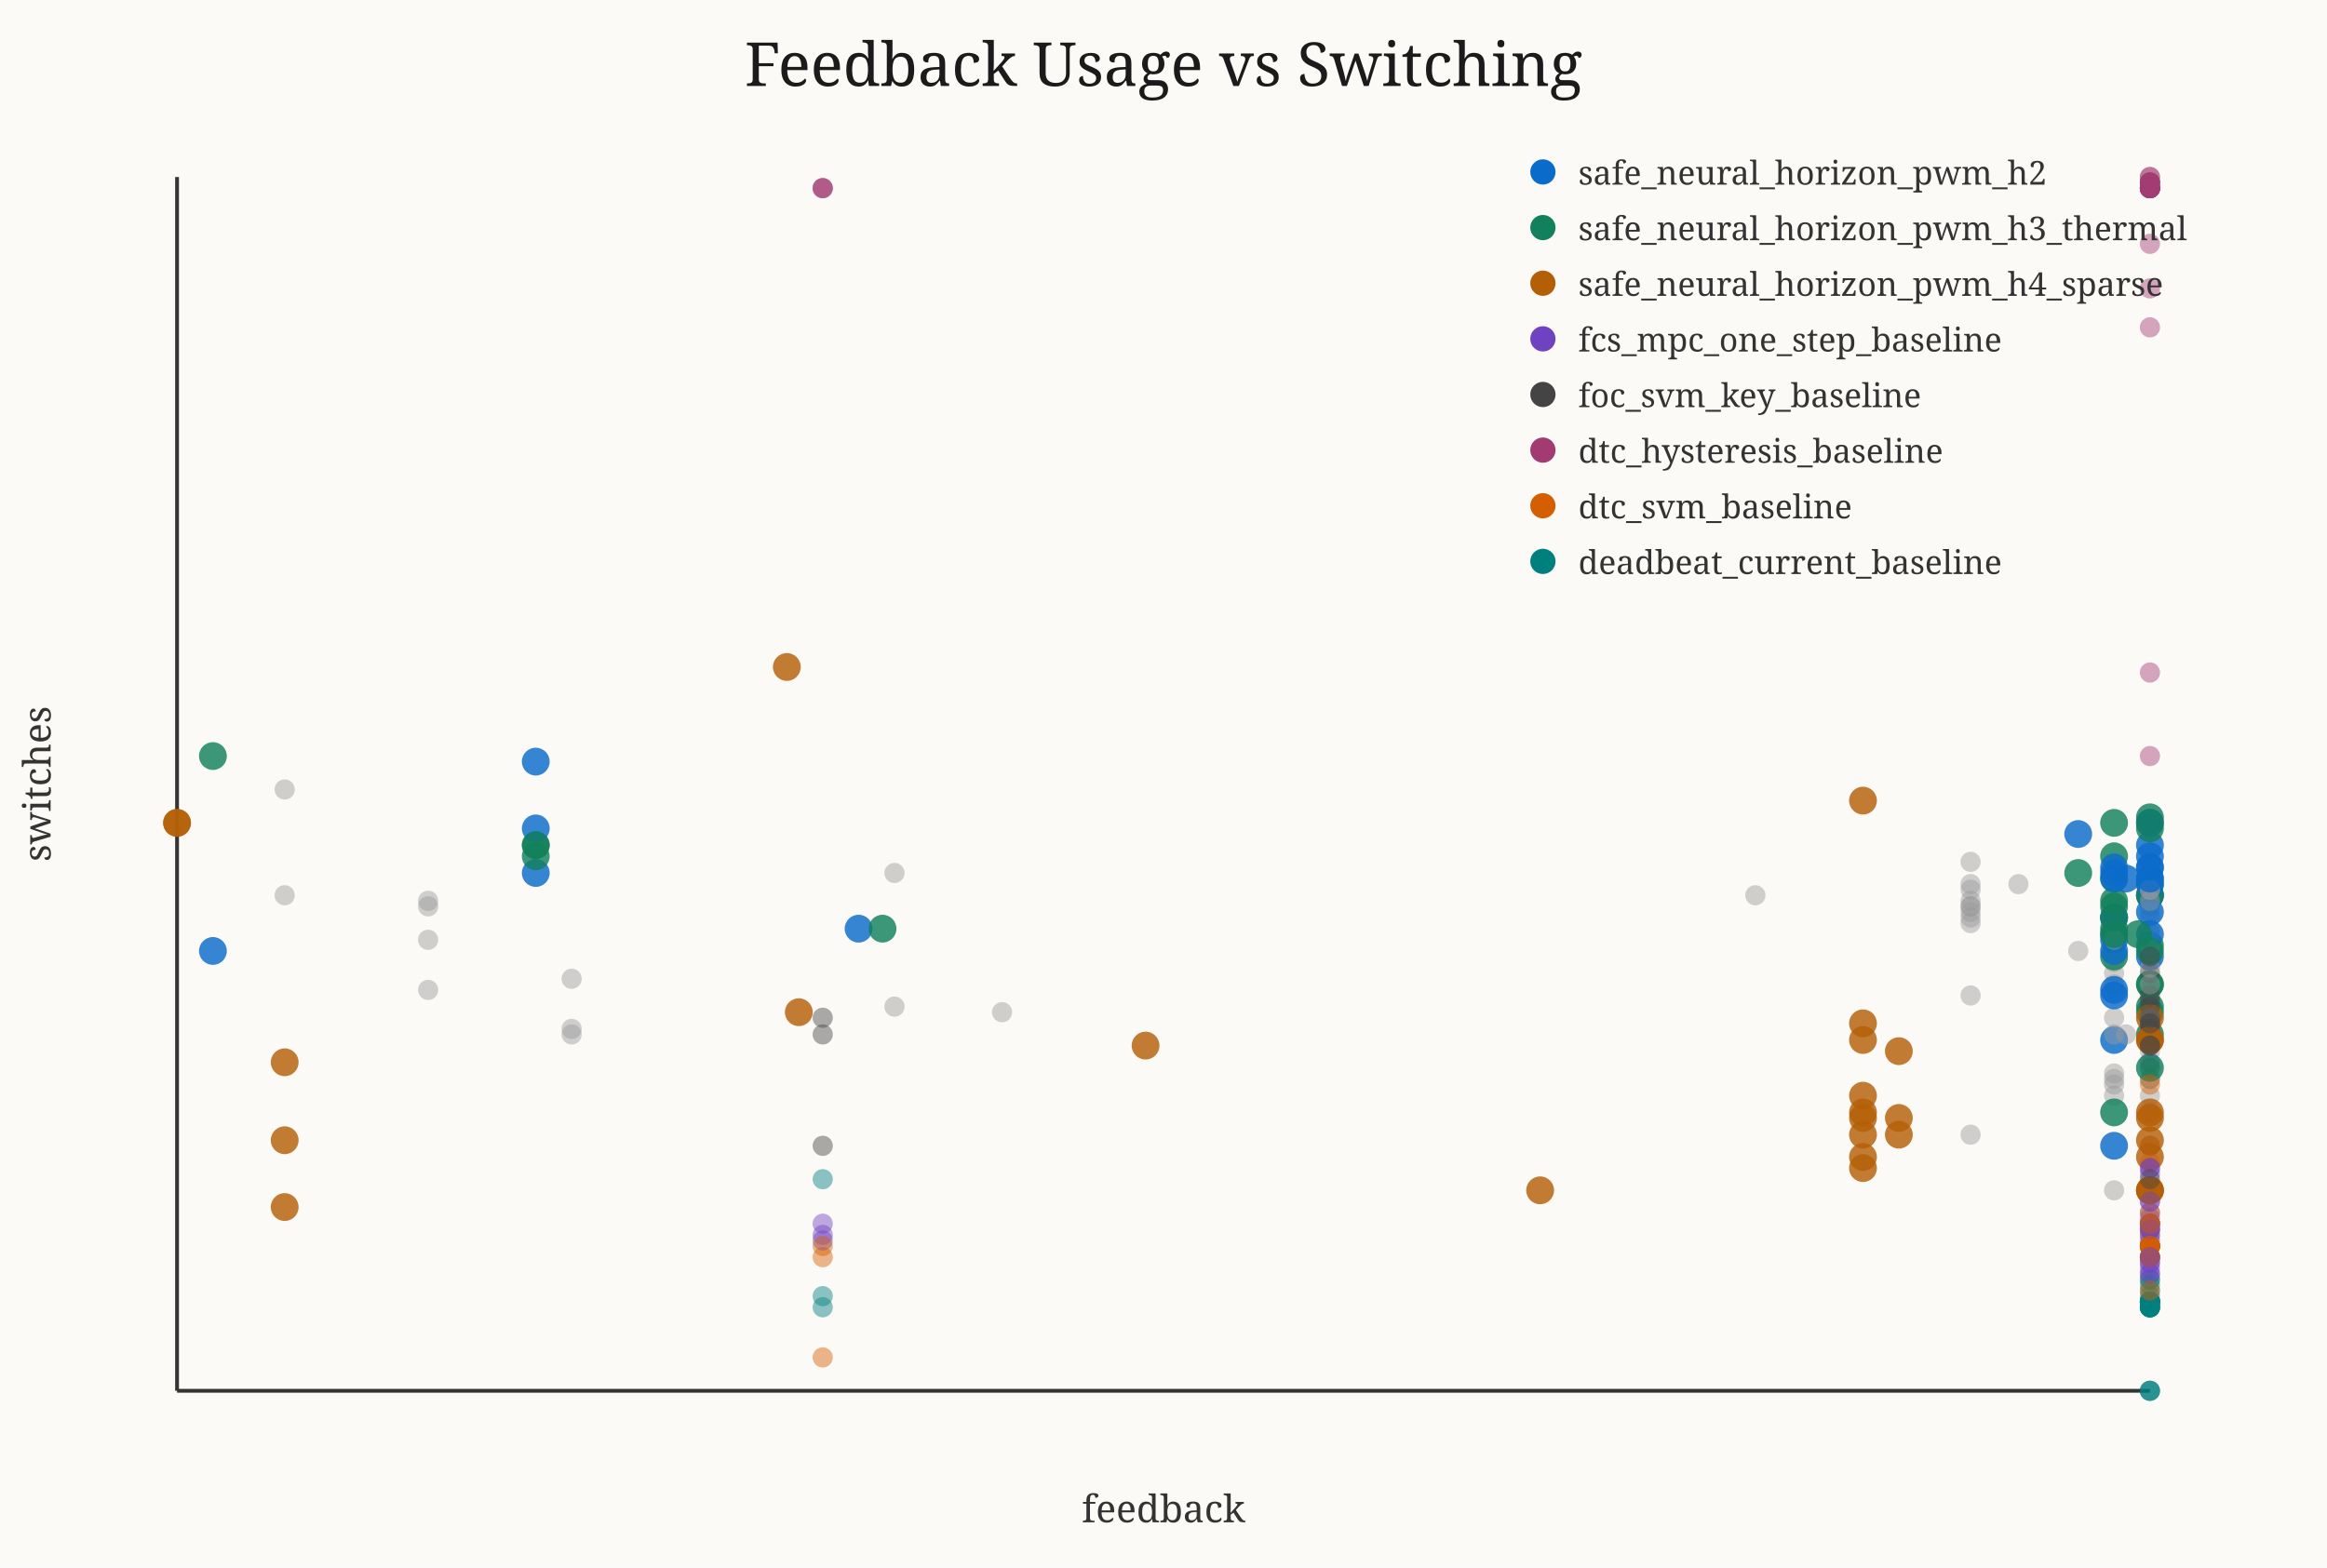
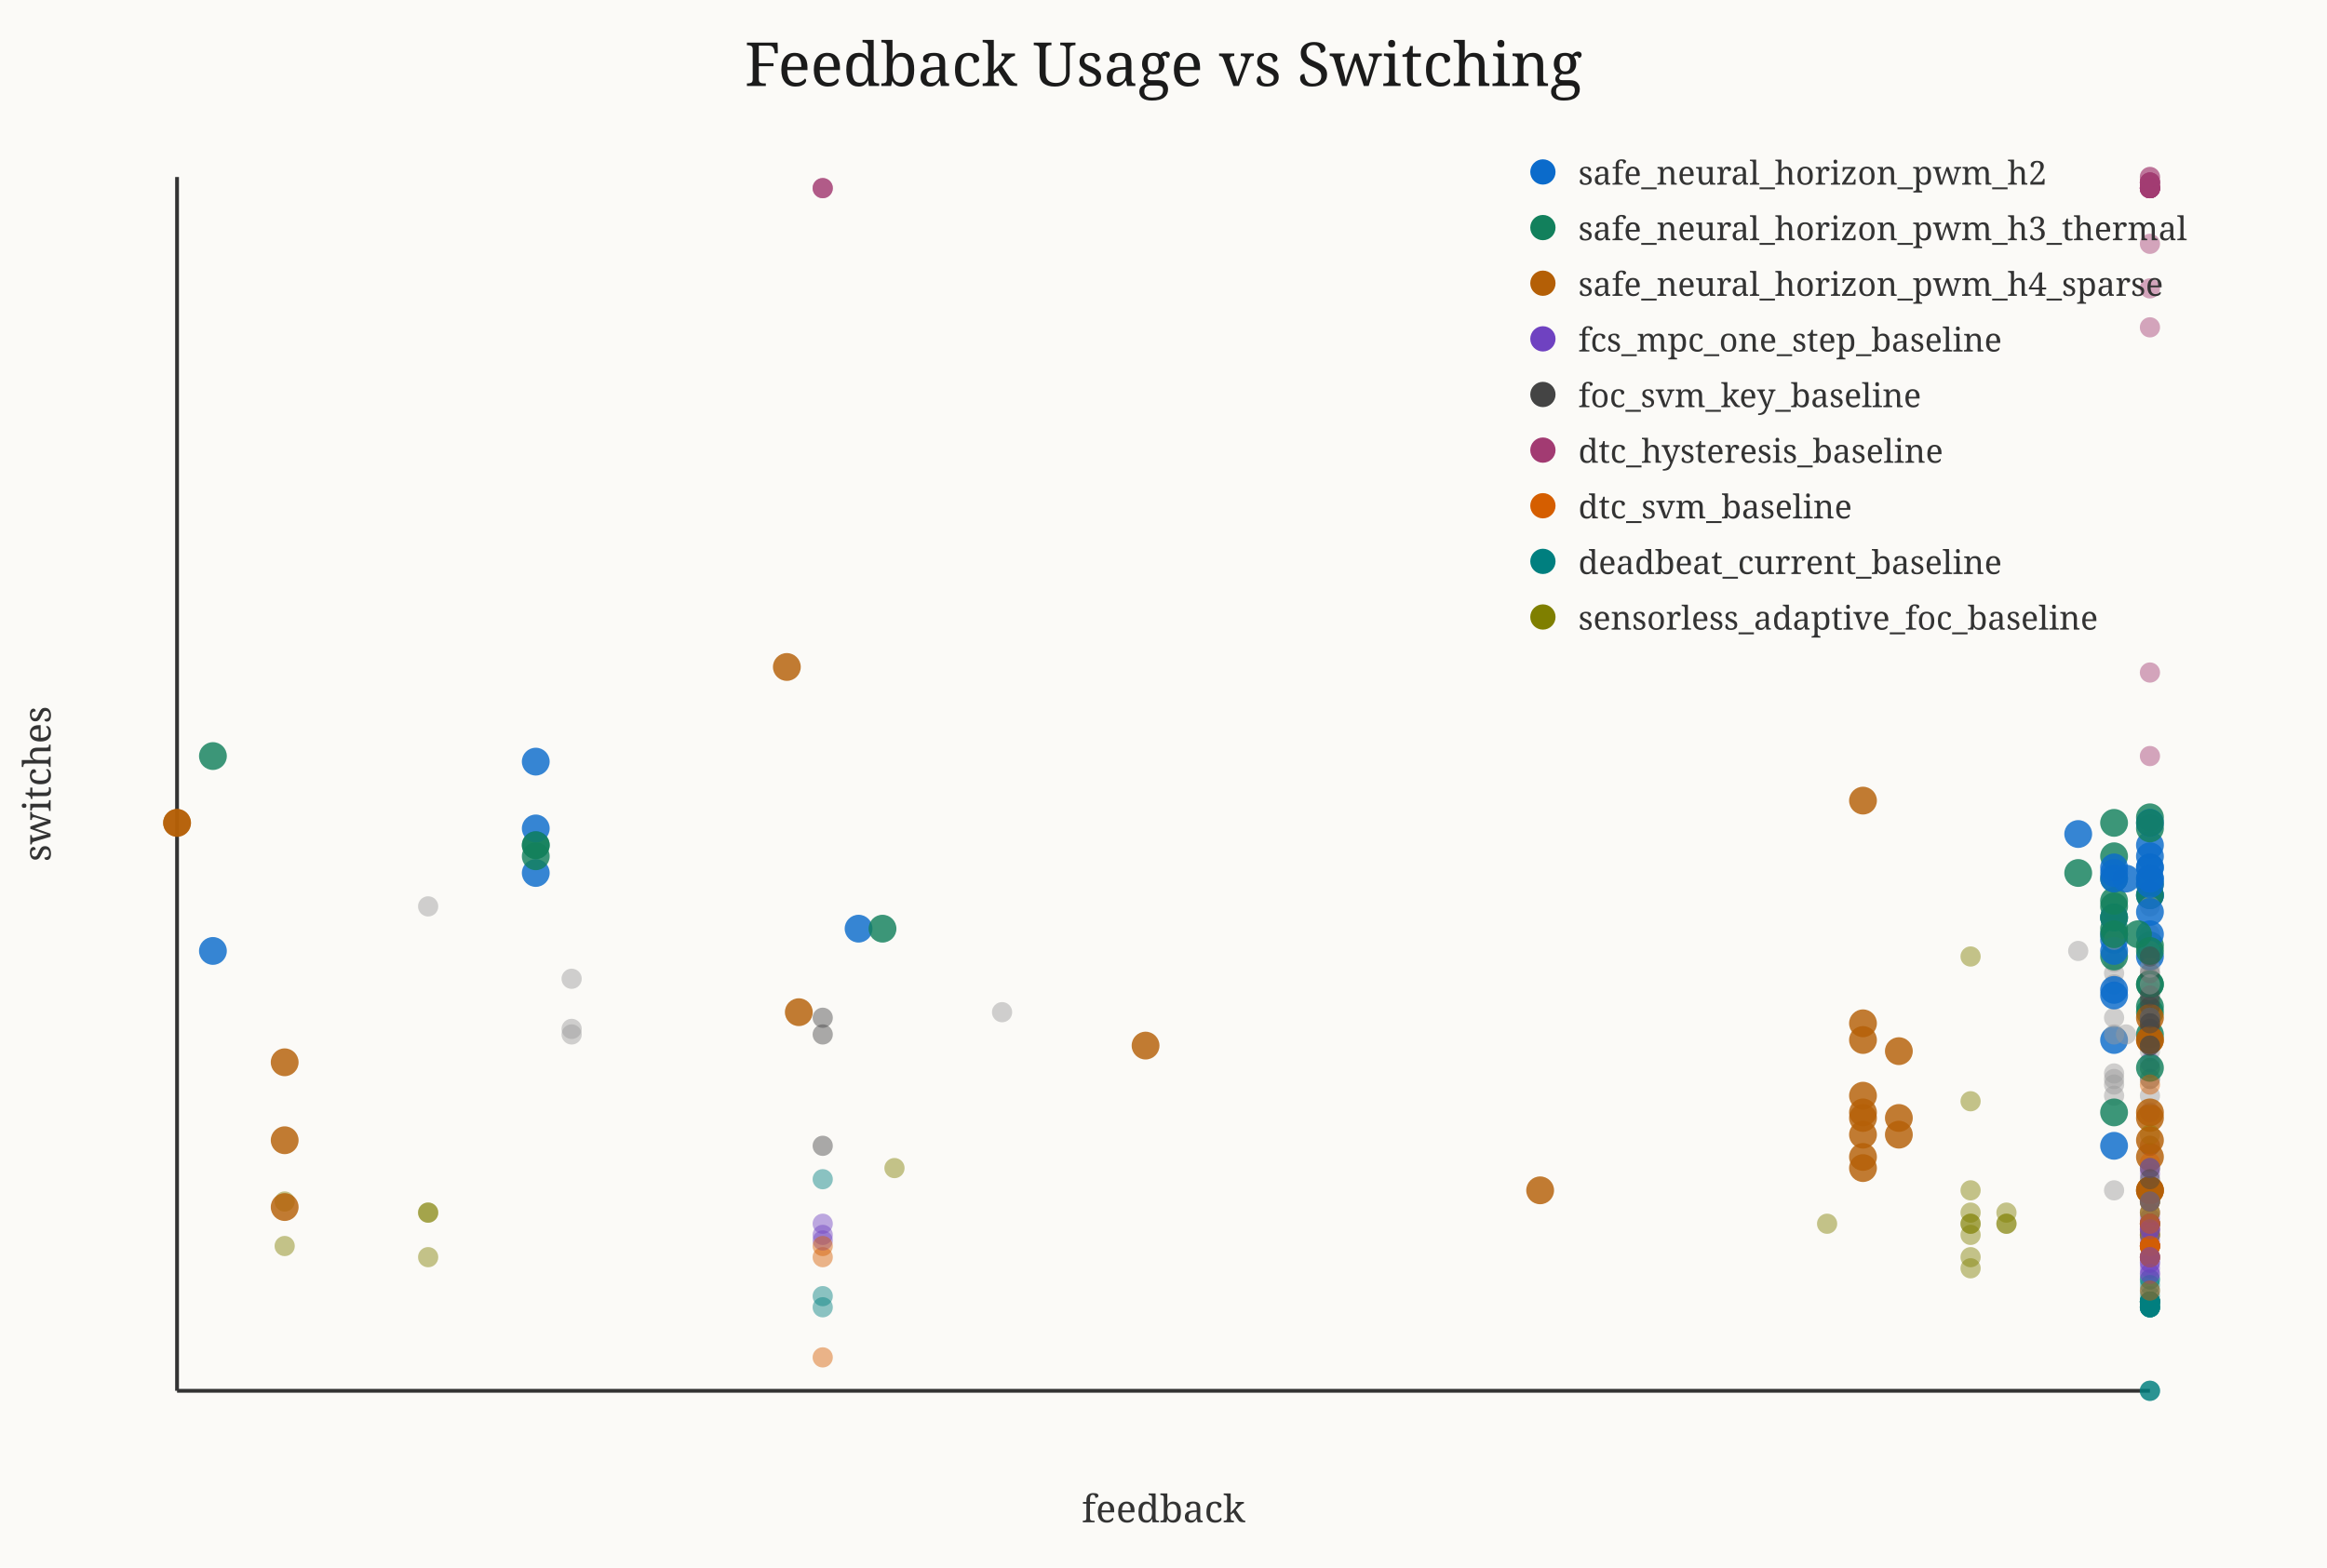
<svg xmlns="http://www.w3.org/2000/svg" width="920" height="620" viewBox="0 0 920 620">
  <rect width="100%" height="100%" fill="#fbfaf7" />
  <text x="460.0" y="34" text-anchor="middle" font-family="Georgia,serif" font-size="24" fill="#1b1b1b">Feedback Usage vs Switching</text>
  <line x1="70" y1="550" x2="850" y2="550" stroke="#333" stroke-width="1.5" />
  <line x1="70" y1="550" x2="70" y2="70" stroke="#333" stroke-width="1.5" />
  <text x="460.0" y="602" text-anchor="middle" font-family="Georgia,serif" font-size="15" fill="#333">feedback</text>
  <text x="20" y="310.0" transform="rotate(-90 20 310.0)" text-anchor="middle" font-family="Georgia,serif" font-size="15" fill="#333">switches</text>
  <circle cx="835.82" cy="424.50" r="4.0" fill="#999999" opacity="0.45" />
  <circle cx="850.00" cy="475.14" r="4.0" fill="#6f42c1" opacity="0.45" />
  <circle cx="850.00" cy="404.68" r="4.0" fill="#444444" opacity="0.45" />
  <circle cx="850.00" cy="72.20" r="4.0" fill="#a23b72" opacity="0.45" />
  <circle cx="850.00" cy="492.75" r="4.0" fill="#d55e00" opacity="0.45" />
  <circle cx="850.00" cy="516.97" r="4.0" fill="#007f7f" opacity="0.45" />
-   <circle cx="779.09" cy="351.83" r="4.0" fill="#999999" opacity="0.45" />
+   <circle cx="793.27" cy="483.94" r="4.0" fill="#7f7f00" opacity="0.45" />
  <circle cx="835.82" cy="369.45" r="5.5" fill="#0b6bcb" opacity="0.82" />
  <circle cx="835.82" cy="338.62" r="5.5" fill="#12805c" opacity="0.82" />
  <circle cx="750.73" cy="415.69" r="5.5" fill="#b45f06" opacity="0.82" />
  <circle cx="835.82" cy="384.86" r="4.0" fill="#999999" opacity="0.45" />
  <circle cx="850.00" cy="486.15" r="4.0" fill="#6f42c1" opacity="0.45" />
  <circle cx="850.00" cy="409.08" r="4.0" fill="#444444" opacity="0.45" />
  <circle cx="850.00" cy="72.20" r="4.0" fill="#a23b72" opacity="0.45" />
  <circle cx="850.00" cy="488.35" r="4.0" fill="#d55e00" opacity="0.45" />
  <circle cx="850.00" cy="514.77" r="4.0" fill="#007f7f" opacity="0.45" />
-   <circle cx="779.09" cy="349.63" r="4.0" fill="#999999" opacity="0.45" />
+   <circle cx="793.27" cy="483.94" r="4.0" fill="#7f7f00" opacity="0.45" />
  <circle cx="835.82" cy="371.65" r="5.5" fill="#0b6bcb" opacity="0.82" />
  <circle cx="835.82" cy="347.43" r="5.5" fill="#12805c" opacity="0.82" />
  <circle cx="750.73" cy="442.11" r="5.5" fill="#b45f06" opacity="0.82" />
  <circle cx="821.64" cy="376.06" r="4.0" fill="#999999" opacity="0.45" />
  <circle cx="850.00" cy="464.13" r="4.0" fill="#6f42c1" opacity="0.45" />
  <circle cx="850.00" cy="426.70" r="4.0" fill="#444444" opacity="0.45" />
  <circle cx="850.00" cy="74.40" r="4.0" fill="#a23b72" opacity="0.45" />
  <circle cx="850.00" cy="483.94" r="4.0" fill="#d55e00" opacity="0.45" />
  <circle cx="850.00" cy="514.77" r="4.0" fill="#007f7f" opacity="0.45" />
-   <circle cx="694.00" cy="354.04" r="4.0" fill="#999999" opacity="0.45" />
+   <circle cx="722.36" cy="483.94" r="4.0" fill="#7f7f00" opacity="0.45" />
  <circle cx="821.64" cy="329.82" r="5.5" fill="#0b6bcb" opacity="0.82" />
  <circle cx="821.64" cy="345.23" r="5.5" fill="#12805c" opacity="0.82" />
  <circle cx="608.91" cy="470.73" r="5.5" fill="#b45f06" opacity="0.82" />
  <circle cx="835.82" cy="380.46" r="4.0" fill="#999999" opacity="0.45" />
  <circle cx="850.00" cy="488.35" r="4.0" fill="#6f42c1" opacity="0.45" />
  <circle cx="850.00" cy="398.07" r="4.0" fill="#444444" opacity="0.45" />
  <circle cx="850.00" cy="74.40" r="4.0" fill="#a23b72" opacity="0.45" />
  <circle cx="850.00" cy="492.75" r="4.0" fill="#d55e00" opacity="0.45" />
  <circle cx="850.00" cy="516.97" r="4.0" fill="#007f7f" opacity="0.45" />
-   <circle cx="779.09" cy="356.24" r="4.0" fill="#999999" opacity="0.45" />
+   <circle cx="793.27" cy="479.54" r="4.0" fill="#7f7f00" opacity="0.45" />
  <circle cx="835.82" cy="343.03" r="5.5" fill="#0b6bcb" opacity="0.82" />
  <circle cx="835.82" cy="367.25" r="5.5" fill="#12805c" opacity="0.82" />
  <circle cx="750.73" cy="448.72" r="5.5" fill="#b45f06" opacity="0.82" />
  <circle cx="850.00" cy="415.69" r="4.0" fill="#999999" opacity="0.45" />
  <circle cx="850.00" cy="499.36" r="4.0" fill="#6f42c1" opacity="0.45" />
  <circle cx="850.00" cy="400.28" r="4.0" fill="#444444" opacity="0.45" />
  <circle cx="850.00" cy="72.20" r="4.0" fill="#a23b72" opacity="0.45" />
  <circle cx="850.00" cy="492.75" r="4.0" fill="#d55e00" opacity="0.45" />
  <circle cx="850.00" cy="516.97" r="4.0" fill="#007f7f" opacity="0.45" />
-   <circle cx="850.00" cy="356.24" r="4.0" fill="#999999" opacity="0.45" />
+   <circle cx="850.00" cy="483.94" r="4.0" fill="#7f7f00" opacity="0.45" />
  <circle cx="850.00" cy="354.04" r="5.5" fill="#0b6bcb" opacity="0.82" />
  <circle cx="850.00" cy="398.07" r="5.5" fill="#12805c" opacity="0.82" />
  <circle cx="850.00" cy="457.52" r="5.5" fill="#b45f06" opacity="0.82" />
  <circle cx="850.00" cy="422.29" r="4.0" fill="#999999" opacity="0.45" />
  <circle cx="850.00" cy="439.91" r="4.0" fill="#6f42c1" opacity="0.45" />
  <circle cx="850.00" cy="387.06" r="4.0" fill="#444444" opacity="0.45" />
  <circle cx="850.00" cy="70.00" r="4.0" fill="#a23b72" opacity="0.45" />
  <circle cx="850.00" cy="492.75" r="4.0" fill="#d55e00" opacity="0.45" />
  <circle cx="850.00" cy="510.37" r="4.0" fill="#007f7f" opacity="0.45" />
-   <circle cx="850.00" cy="378.26" r="4.0" fill="#999999" opacity="0.45" />
+   <circle cx="850.00" cy="475.14" r="4.0" fill="#7f7f00" opacity="0.45" />
  <circle cx="850.00" cy="354.04" r="5.5" fill="#0b6bcb" opacity="0.82" />
  <circle cx="850.00" cy="389.27" r="5.5" fill="#12805c" opacity="0.82" />
  <circle cx="452.91" cy="413.49" r="5.5" fill="#b45f06" opacity="0.82" />
  <circle cx="396.18" cy="400.28" r="4.0" fill="#999999" opacity="0.45" />
  <circle cx="850.00" cy="402.48" r="4.0" fill="#6f42c1" opacity="0.45" />
  <circle cx="850.00" cy="453.12" r="4.0" fill="#444444" opacity="0.45" />
  <circle cx="850.00" cy="72.20" r="4.0" fill="#a23b72" opacity="0.45" />
  <circle cx="850.00" cy="497.16" r="4.0" fill="#d55e00" opacity="0.45" />
  <circle cx="850.00" cy="505.96" r="4.0" fill="#007f7f" opacity="0.45" />
-   <circle cx="353.64" cy="398.07" r="4.0" fill="#999999" opacity="0.45" />
+   <circle cx="353.64" cy="461.93" r="4.0" fill="#7f7f00" opacity="0.45" />
  <circle cx="339.45" cy="367.25" r="5.5" fill="#0b6bcb" opacity="0.82" />
  <circle cx="348.91" cy="367.25" r="5.5" fill="#12805c" opacity="0.82" />
  <circle cx="311.09" cy="263.76" r="5.5" fill="#b45f06" opacity="0.82" />
  <circle cx="850.00" cy="380.46" r="4.0" fill="#999999" opacity="0.45" />
  <circle cx="850.00" cy="420.09" r="4.0" fill="#6f42c1" opacity="0.45" />
  <circle cx="850.00" cy="400.28" r="4.0" fill="#444444" opacity="0.45" />
  <circle cx="850.00" cy="96.42" r="4.0" fill="#a23b72" opacity="0.45" />
  <circle cx="850.00" cy="492.75" r="4.0" fill="#d55e00" opacity="0.45" />
  <circle cx="850.00" cy="505.96" r="4.0" fill="#007f7f" opacity="0.45" />
-   <circle cx="353.64" cy="345.23" r="4.0" fill="#999999" opacity="0.45" />
+   <circle cx="850.00" cy="483.94" r="4.0" fill="#7f7f00" opacity="0.45" />
  <circle cx="850.00" cy="343.03" r="5.5" fill="#0b6bcb" opacity="0.82" />
  <circle cx="850.00" cy="349.63" r="5.5" fill="#12805c" opacity="0.82" />
  <circle cx="315.82" cy="400.28" r="5.5" fill="#b45f06" opacity="0.82" />
  <circle cx="850.00" cy="389.27" r="4.0" fill="#999999" opacity="0.45" />
  <circle cx="850.00" cy="391.47" r="4.0" fill="#6f42c1" opacity="0.45" />
  <circle cx="850.00" cy="422.29" r="4.0" fill="#444444" opacity="0.45" />
  <circle cx="850.00" cy="74.40" r="4.0" fill="#a23b72" opacity="0.45" />
  <circle cx="850.00" cy="483.94" r="4.0" fill="#d55e00" opacity="0.45" />
  <circle cx="850.00" cy="550.00" r="4.0" fill="#007f7f" opacity="0.45" />
-   <circle cx="112.55" cy="354.04" r="4.0" fill="#999999" opacity="0.45" />
+   <circle cx="112.55" cy="492.75" r="4.0" fill="#7f7f00" opacity="0.45" />
  <circle cx="850.00" cy="334.22" r="5.5" fill="#0b6bcb" opacity="0.82" />
  <circle cx="850.00" cy="354.04" r="5.5" fill="#12805c" opacity="0.82" />
  <circle cx="70.00" cy="325.41" r="5.5" fill="#b45f06" opacity="0.82" />
  <circle cx="169.27" cy="358.44" r="4.0" fill="#999999" opacity="0.45" />
  <circle cx="850.00" cy="376.06" r="4.0" fill="#6f42c1" opacity="0.45" />
  <circle cx="850.00" cy="483.94" r="4.0" fill="#444444" opacity="0.45" />
  <circle cx="850.00" cy="129.45" r="4.0" fill="#a23b72" opacity="0.45" />
  <circle cx="850.00" cy="492.75" r="4.0" fill="#d55e00" opacity="0.45" />
  <circle cx="850.00" cy="550.00" r="4.0" fill="#007f7f" opacity="0.45" />
-   <circle cx="112.55" cy="312.20" r="4.0" fill="#999999" opacity="0.45" />
+   <circle cx="112.55" cy="475.14" r="4.0" fill="#7f7f00" opacity="0.45" />
  <circle cx="84.18" cy="376.06" r="5.5" fill="#0b6bcb" opacity="0.82" />
  <circle cx="84.18" cy="298.99" r="5.5" fill="#12805c" opacity="0.82" />
  <circle cx="70.00" cy="325.41" r="5.5" fill="#b45f06" opacity="0.82" />
  <circle cx="850.00" cy="389.27" r="4.0" fill="#999999" opacity="0.45" />
  <circle cx="850.00" cy="501.56" r="4.0" fill="#6f42c1" opacity="0.45" />
  <circle cx="850.00" cy="391.47" r="4.0" fill="#444444" opacity="0.45" />
  <circle cx="850.00" cy="114.04" r="4.0" fill="#a23b72" opacity="0.45" />
  <circle cx="850.00" cy="453.12" r="4.0" fill="#d55e00" opacity="0.45" />
  <circle cx="850.00" cy="514.77" r="4.0" fill="#007f7f" opacity="0.45" />
-   <circle cx="850.00" cy="380.46" r="4.0" fill="#999999" opacity="0.45" />
+   <circle cx="850.00" cy="488.35" r="4.0" fill="#7f7f00" opacity="0.45" />
  <circle cx="850.00" cy="338.62" r="5.5" fill="#0b6bcb" opacity="0.82" />
  <circle cx="850.00" cy="400.28" r="5.5" fill="#12805c" opacity="0.82" />
  <circle cx="850.00" cy="442.11" r="5.5" fill="#b45f06" opacity="0.82" />
  <circle cx="850.00" cy="358.44" r="4.0" fill="#999999" opacity="0.45" />
  <circle cx="850.00" cy="479.54" r="4.0" fill="#6f42c1" opacity="0.45" />
  <circle cx="850.00" cy="402.48" r="4.0" fill="#444444" opacity="0.45" />
  <circle cx="850.00" cy="74.40" r="4.0" fill="#a23b72" opacity="0.45" />
  <circle cx="850.00" cy="486.15" r="4.0" fill="#d55e00" opacity="0.45" />
  <circle cx="850.00" cy="514.77" r="4.0" fill="#007f7f" opacity="0.45" />
-   <circle cx="850.00" cy="349.63" r="4.0" fill="#999999" opacity="0.45" />
+   <circle cx="850.00" cy="470.73" r="4.0" fill="#7f7f00" opacity="0.45" />
  <circle cx="850.00" cy="349.63" r="5.5" fill="#0b6bcb" opacity="0.82" />
  <circle cx="850.00" cy="422.29" r="5.5" fill="#12805c" opacity="0.82" />
  <circle cx="850.00" cy="470.73" r="5.5" fill="#b45f06" opacity="0.82" />
  <circle cx="850.00" cy="433.30" r="4.0" fill="#999999" opacity="0.45" />
  <circle cx="850.00" cy="481.74" r="4.0" fill="#6f42c1" opacity="0.45" />
  <circle cx="850.00" cy="395.87" r="4.0" fill="#444444" opacity="0.45" />
  <circle cx="850.00" cy="265.96" r="4.0" fill="#a23b72" opacity="0.45" />
  <circle cx="850.00" cy="459.72" r="4.0" fill="#d55e00" opacity="0.45" />
  <circle cx="850.00" cy="514.77" r="4.0" fill="#007f7f" opacity="0.45" />
-   <circle cx="850.00" cy="367.25" r="4.0" fill="#999999" opacity="0.45" />
+   <circle cx="850.00" cy="448.72" r="4.0" fill="#7f7f00" opacity="0.45" />
  <circle cx="850.00" cy="347.43" r="5.5" fill="#0b6bcb" opacity="0.82" />
  <circle cx="850.00" cy="373.85" r="5.5" fill="#12805c" opacity="0.82" />
  <circle cx="850.00" cy="450.92" r="5.5" fill="#b45f06" opacity="0.82" />
  <circle cx="850.00" cy="391.47" r="4.0" fill="#999999" opacity="0.45" />
  <circle cx="850.00" cy="492.75" r="4.0" fill="#6f42c1" opacity="0.45" />
  <circle cx="850.00" cy="391.47" r="4.0" fill="#444444" opacity="0.45" />
  <circle cx="850.00" cy="74.40" r="4.0" fill="#a23b72" opacity="0.45" />
  <circle cx="850.00" cy="483.94" r="4.0" fill="#d55e00" opacity="0.45" />
  <circle cx="850.00" cy="514.77" r="4.0" fill="#007f7f" opacity="0.45" />
-   <circle cx="850.00" cy="360.64" r="4.0" fill="#999999" opacity="0.45" />
+   <circle cx="850.00" cy="475.14" r="4.0" fill="#7f7f00" opacity="0.45" />
  <circle cx="850.00" cy="378.26" r="5.5" fill="#0b6bcb" opacity="0.82" />
  <circle cx="850.00" cy="409.08" r="5.5" fill="#12805c" opacity="0.82" />
  <circle cx="850.00" cy="470.73" r="5.5" fill="#b45f06" opacity="0.82" />
  <circle cx="850.00" cy="369.45" r="4.0" fill="#999999" opacity="0.45" />
  <circle cx="850.00" cy="503.76" r="4.0" fill="#6f42c1" opacity="0.45" />
  <circle cx="850.00" cy="402.48" r="4.0" fill="#444444" opacity="0.45" />
  <circle cx="850.00" cy="74.40" r="4.0" fill="#a23b72" opacity="0.45" />
  <circle cx="850.00" cy="492.75" r="4.0" fill="#d55e00" opacity="0.45" />
  <circle cx="850.00" cy="514.77" r="4.0" fill="#007f7f" opacity="0.45" />
-   <circle cx="850.00" cy="362.84" r="4.0" fill="#999999" opacity="0.45" />
+   <circle cx="850.00" cy="488.35" r="4.0" fill="#7f7f00" opacity="0.45" />
  <circle cx="850.00" cy="360.64" r="5.5" fill="#0b6bcb" opacity="0.82" />
  <circle cx="850.00" cy="389.27" r="5.5" fill="#12805c" opacity="0.82" />
  <circle cx="850.00" cy="402.48" r="5.5" fill="#b45f06" opacity="0.82" />
  <circle cx="835.82" cy="426.70" r="4.0" fill="#999999" opacity="0.45" />
  <circle cx="850.00" cy="490.55" r="4.0" fill="#6f42c1" opacity="0.45" />
  <circle cx="850.00" cy="398.07" r="4.0" fill="#444444" opacity="0.45" />
  <circle cx="850.00" cy="74.40" r="4.0" fill="#a23b72" opacity="0.45" />
  <circle cx="850.00" cy="483.94" r="4.0" fill="#d55e00" opacity="0.45" />
  <circle cx="850.00" cy="508.17" r="4.0" fill="#007f7f" opacity="0.45" />
-   <circle cx="779.09" cy="358.44" r="4.0" fill="#999999" opacity="0.45" />
+   <circle cx="779.09" cy="435.50" r="4.0" fill="#7f7f00" opacity="0.45" />
  <circle cx="835.82" cy="345.23" r="5.5" fill="#0b6bcb" opacity="0.82" />
  <circle cx="835.82" cy="362.84" r="5.5" fill="#12805c" opacity="0.82" />
  <circle cx="736.55" cy="404.68" r="5.5" fill="#b45f06" opacity="0.82" />
  <circle cx="835.82" cy="428.90" r="4.0" fill="#999999" opacity="0.45" />
  <circle cx="850.00" cy="461.93" r="4.0" fill="#6f42c1" opacity="0.45" />
  <circle cx="850.00" cy="384.86" r="4.0" fill="#444444" opacity="0.45" />
  <circle cx="850.00" cy="74.40" r="4.0" fill="#a23b72" opacity="0.45" />
  <circle cx="850.00" cy="479.54" r="4.0" fill="#d55e00" opacity="0.45" />
  <circle cx="850.00" cy="514.77" r="4.0" fill="#007f7f" opacity="0.45" />
-   <circle cx="779.09" cy="360.64" r="4.0" fill="#999999" opacity="0.45" />
+   <circle cx="779.09" cy="470.73" r="4.0" fill="#7f7f00" opacity="0.45" />
  <circle cx="835.82" cy="411.28" r="5.5" fill="#0b6bcb" opacity="0.82" />
  <circle cx="835.82" cy="378.26" r="5.5" fill="#12805c" opacity="0.82" />
  <circle cx="736.55" cy="411.28" r="5.5" fill="#b45f06" opacity="0.82" />
  <circle cx="835.82" cy="402.48" r="4.0" fill="#999999" opacity="0.45" />
  <circle cx="850.00" cy="497.16" r="4.0" fill="#6f42c1" opacity="0.45" />
  <circle cx="850.00" cy="402.48" r="4.0" fill="#444444" opacity="0.45" />
  <circle cx="850.00" cy="72.20" r="4.0" fill="#a23b72" opacity="0.45" />
  <circle cx="850.00" cy="492.75" r="4.0" fill="#d55e00" opacity="0.45" />
  <circle cx="850.00" cy="516.97" r="4.0" fill="#007f7f" opacity="0.45" />
-   <circle cx="779.09" cy="362.84" r="4.0" fill="#999999" opacity="0.45" />
+   <circle cx="779.09" cy="497.16" r="4.0" fill="#7f7f00" opacity="0.45" />
  <circle cx="835.82" cy="376.06" r="5.5" fill="#0b6bcb" opacity="0.82" />
  <circle cx="835.82" cy="358.44" r="5.5" fill="#12805c" opacity="0.82" />
  <circle cx="736.55" cy="439.91" r="5.5" fill="#b45f06" opacity="0.82" />
  <circle cx="835.82" cy="371.65" r="4.0" fill="#999999" opacity="0.45" />
  <circle cx="850.00" cy="486.15" r="4.0" fill="#6f42c1" opacity="0.45" />
  <circle cx="850.00" cy="409.08" r="4.0" fill="#444444" opacity="0.45" />
  <circle cx="850.00" cy="74.40" r="4.0" fill="#a23b72" opacity="0.45" />
  <circle cx="850.00" cy="492.75" r="4.0" fill="#d55e00" opacity="0.45" />
  <circle cx="850.00" cy="512.57" r="4.0" fill="#007f7f" opacity="0.45" />
-   <circle cx="779.09" cy="365.05" r="4.0" fill="#999999" opacity="0.45" />
+   <circle cx="779.09" cy="483.94" r="4.0" fill="#7f7f00" opacity="0.45" />
  <circle cx="835.82" cy="362.84" r="5.5" fill="#0b6bcb" opacity="0.82" />
  <circle cx="835.82" cy="356.24" r="5.5" fill="#12805c" opacity="0.82" />
  <circle cx="736.55" cy="461.93" r="5.5" fill="#b45f06" opacity="0.82" />
  <circle cx="850.00" cy="402.48" r="4.0" fill="#999999" opacity="0.45" />
  <circle cx="850.00" cy="497.16" r="4.0" fill="#6f42c1" opacity="0.45" />
  <circle cx="850.00" cy="393.67" r="4.0" fill="#444444" opacity="0.45" />
  <circle cx="850.00" cy="72.20" r="4.0" fill="#a23b72" opacity="0.45" />
  <circle cx="850.00" cy="492.75" r="4.0" fill="#d55e00" opacity="0.45" />
  <circle cx="850.00" cy="514.77" r="4.0" fill="#007f7f" opacity="0.45" />
-   <circle cx="850.00" cy="373.85" r="4.0" fill="#999999" opacity="0.45" />
+   <circle cx="850.00" cy="479.54" r="4.0" fill="#7f7f00" opacity="0.45" />
  <circle cx="850.00" cy="369.45" r="5.5" fill="#0b6bcb" opacity="0.82" />
  <circle cx="850.00" cy="323.21" r="5.5" fill="#12805c" opacity="0.82" />
  <circle cx="850.00" cy="470.73" r="5.5" fill="#b45f06" opacity="0.82" />
  <circle cx="850.00" cy="376.06" r="4.0" fill="#999999" opacity="0.45" />
  <circle cx="850.00" cy="499.36" r="4.0" fill="#6f42c1" opacity="0.45" />
  <circle cx="850.00" cy="406.88" r="4.0" fill="#444444" opacity="0.45" />
  <circle cx="850.00" cy="74.40" r="4.0" fill="#a23b72" opacity="0.45" />
  <circle cx="850.00" cy="492.75" r="4.0" fill="#d55e00" opacity="0.45" />
  <circle cx="850.00" cy="516.97" r="4.0" fill="#007f7f" opacity="0.45" />
-   <circle cx="850.00" cy="351.83" r="4.0" fill="#999999" opacity="0.45" />
+   <circle cx="850.00" cy="475.14" r="4.0" fill="#7f7f00" opacity="0.45" />
  <circle cx="850.00" cy="343.03" r="5.5" fill="#0b6bcb" opacity="0.82" />
  <circle cx="850.00" cy="327.61" r="5.5" fill="#12805c" opacity="0.82" />
  <circle cx="850.00" cy="411.28" r="5.5" fill="#b45f06" opacity="0.82" />
  <circle cx="850.00" cy="382.66" r="4.0" fill="#999999" opacity="0.45" />
  <circle cx="850.00" cy="486.15" r="4.0" fill="#6f42c1" opacity="0.45" />
  <circle cx="850.00" cy="404.68" r="4.0" fill="#444444" opacity="0.45" />
  <circle cx="850.00" cy="74.40" r="4.0" fill="#a23b72" opacity="0.45" />
  <circle cx="850.00" cy="497.16" r="4.0" fill="#d55e00" opacity="0.45" />
  <circle cx="850.00" cy="516.97" r="4.0" fill="#007f7f" opacity="0.45" />
-   <circle cx="850.00" cy="351.83" r="4.0" fill="#999999" opacity="0.45" />
+   <circle cx="850.00" cy="461.93" r="4.0" fill="#7f7f00" opacity="0.45" />
  <circle cx="850.00" cy="325.41" r="5.5" fill="#0b6bcb" opacity="0.82" />
  <circle cx="850.00" cy="325.41" r="5.5" fill="#12805c" opacity="0.82" />
  <circle cx="850.00" cy="411.28" r="5.5" fill="#b45f06" opacity="0.82" />
  <circle cx="850.00" cy="389.27" r="4.0" fill="#999999" opacity="0.45" />
  <circle cx="850.00" cy="483.94" r="4.0" fill="#6f42c1" opacity="0.45" />
  <circle cx="850.00" cy="404.68" r="4.0" fill="#444444" opacity="0.45" />
  <circle cx="850.00" cy="74.40" r="4.0" fill="#a23b72" opacity="0.45" />
  <circle cx="850.00" cy="492.75" r="4.0" fill="#d55e00" opacity="0.45" />
  <circle cx="850.00" cy="516.97" r="4.0" fill="#007f7f" opacity="0.45" />
-   <circle cx="850.00" cy="356.24" r="4.0" fill="#999999" opacity="0.45" />
+   <circle cx="850.00" cy="475.14" r="4.0" fill="#7f7f00" opacity="0.45" />
  <circle cx="850.00" cy="347.43" r="5.5" fill="#0b6bcb" opacity="0.82" />
  <circle cx="850.00" cy="376.06" r="5.5" fill="#12805c" opacity="0.82" />
  <circle cx="850.00" cy="439.91" r="5.5" fill="#b45f06" opacity="0.82" />
  <circle cx="835.82" cy="389.27" r="4.0" fill="#999999" opacity="0.45" />
  <circle cx="850.00" cy="497.16" r="4.0" fill="#6f42c1" opacity="0.45" />
  <circle cx="850.00" cy="413.49" r="4.0" fill="#444444" opacity="0.45" />
  <circle cx="850.00" cy="74.40" r="4.0" fill="#a23b72" opacity="0.45" />
  <circle cx="850.00" cy="497.16" r="4.0" fill="#d55e00" opacity="0.45" />
  <circle cx="850.00" cy="514.77" r="4.0" fill="#007f7f" opacity="0.45" />
-   <circle cx="779.09" cy="358.44" r="4.0" fill="#999999" opacity="0.45" />
+   <circle cx="779.09" cy="488.35" r="4.0" fill="#7f7f00" opacity="0.45" />
  <circle cx="835.82" cy="347.43" r="5.5" fill="#0b6bcb" opacity="0.82" />
  <circle cx="835.82" cy="369.45" r="5.5" fill="#12805c" opacity="0.82" />
  <circle cx="736.55" cy="448.72" r="5.5" fill="#b45f06" opacity="0.82" />
  <circle cx="840.55" cy="409.08" r="4.0" fill="#999999" opacity="0.45" />
  <circle cx="850.00" cy="475.14" r="4.0" fill="#6f42c1" opacity="0.45" />
  <circle cx="850.00" cy="402.48" r="4.0" fill="#444444" opacity="0.45" />
  <circle cx="850.00" cy="74.40" r="4.0" fill="#a23b72" opacity="0.45" />
  <circle cx="850.00" cy="483.94" r="4.0" fill="#d55e00" opacity="0.45" />
  <circle cx="850.00" cy="514.77" r="4.0" fill="#007f7f" opacity="0.45" />
-   <circle cx="798.00" cy="349.63" r="4.0" fill="#999999" opacity="0.45" />
+   <circle cx="779.09" cy="479.54" r="4.0" fill="#7f7f00" opacity="0.45" />
  <circle cx="840.55" cy="347.43" r="5.5" fill="#0b6bcb" opacity="0.82" />
  <circle cx="845.27" cy="369.45" r="5.5" fill="#12805c" opacity="0.82" />
  <circle cx="736.55" cy="442.11" r="5.5" fill="#b45f06" opacity="0.82" />
  <circle cx="226.00" cy="409.08" r="4.0" fill="#999999" opacity="0.45" />
  <circle cx="325.27" cy="483.94" r="4.0" fill="#6f42c1" opacity="0.45" />
  <circle cx="325.27" cy="453.12" r="4.0" fill="#444444" opacity="0.45" />
  <circle cx="325.27" cy="74.40" r="4.0" fill="#a23b72" opacity="0.45" />
  <circle cx="325.27" cy="536.79" r="4.0" fill="#d55e00" opacity="0.45" />
  <circle cx="325.27" cy="466.33" r="4.0" fill="#007f7f" opacity="0.45" />
-   <circle cx="169.27" cy="391.47" r="4.0" fill="#999999" opacity="0.45" />
+   <circle cx="169.27" cy="497.16" r="4.0" fill="#7f7f00" opacity="0.45" />
  <circle cx="211.82" cy="301.19" r="5.5" fill="#0b6bcb" opacity="0.82" />
  <circle cx="211.82" cy="334.22" r="5.5" fill="#12805c" opacity="0.82" />
  <circle cx="112.55" cy="420.09" r="5.5" fill="#b45f06" opacity="0.82" />
  <circle cx="226.00" cy="387.06" r="4.0" fill="#999999" opacity="0.45" />
  <circle cx="325.27" cy="488.35" r="4.0" fill="#6f42c1" opacity="0.45" />
  <circle cx="325.27" cy="409.08" r="4.0" fill="#444444" opacity="0.45" />
  <circle cx="325.27" cy="74.40" r="4.0" fill="#a23b72" opacity="0.45" />
  <circle cx="325.27" cy="497.16" r="4.0" fill="#d55e00" opacity="0.45" />
  <circle cx="325.27" cy="512.57" r="4.0" fill="#007f7f" opacity="0.45" />
-   <circle cx="169.27" cy="371.65" r="4.0" fill="#999999" opacity="0.45" />
+   <circle cx="169.27" cy="479.54" r="4.0" fill="#7f7f00" opacity="0.45" />
  <circle cx="211.82" cy="345.23" r="5.5" fill="#0b6bcb" opacity="0.82" />
  <circle cx="211.82" cy="338.62" r="5.5" fill="#12805c" opacity="0.82" />
  <circle cx="112.55" cy="477.34" r="5.5" fill="#b45f06" opacity="0.82" />
  <circle cx="835.82" cy="409.08" r="4.0" fill="#999999" opacity="0.45" />
  <circle cx="850.00" cy="503.76" r="4.0" fill="#6f42c1" opacity="0.45" />
  <circle cx="850.00" cy="413.49" r="4.0" fill="#444444" opacity="0.45" />
  <circle cx="850.00" cy="72.20" r="4.0" fill="#a23b72" opacity="0.45" />
  <circle cx="850.00" cy="497.16" r="4.0" fill="#d55e00" opacity="0.45" />
  <circle cx="850.00" cy="516.97" r="4.0" fill="#007f7f" opacity="0.45" />
-   <circle cx="779.09" cy="340.83" r="4.0" fill="#999999" opacity="0.45" />
+   <circle cx="779.09" cy="483.94" r="4.0" fill="#7f7f00" opacity="0.45" />
  <circle cx="835.82" cy="391.47" r="5.5" fill="#0b6bcb" opacity="0.82" />
  <circle cx="835.82" cy="362.84" r="5.5" fill="#12805c" opacity="0.82" />
  <circle cx="736.55" cy="433.30" r="5.5" fill="#b45f06" opacity="0.82" />
  <circle cx="835.82" cy="433.30" r="4.0" fill="#999999" opacity="0.45" />
  <circle cx="850.00" cy="461.93" r="4.0" fill="#6f42c1" opacity="0.45" />
  <circle cx="850.00" cy="378.26" r="4.0" fill="#444444" opacity="0.45" />
  <circle cx="850.00" cy="70.00" r="4.0" fill="#a23b72" opacity="0.45" />
  <circle cx="850.00" cy="428.90" r="4.0" fill="#d55e00" opacity="0.45" />
  <circle cx="850.00" cy="514.77" r="4.0" fill="#007f7f" opacity="0.45" />
-   <circle cx="779.09" cy="393.67" r="4.0" fill="#999999" opacity="0.45" />
+   <circle cx="779.09" cy="378.26" r="4.0" fill="#7f7f00" opacity="0.45" />
  <circle cx="835.82" cy="393.67" r="5.5" fill="#0b6bcb" opacity="0.82" />
  <circle cx="835.82" cy="325.41" r="5.5" fill="#12805c" opacity="0.82" />
  <circle cx="736.55" cy="316.61" r="5.5" fill="#b45f06" opacity="0.82" />
  <circle cx="835.82" cy="470.73" r="4.0" fill="#999999" opacity="0.45" />
  <circle cx="850.00" cy="497.16" r="4.0" fill="#6f42c1" opacity="0.45" />
  <circle cx="850.00" cy="466.33" r="4.0" fill="#444444" opacity="0.45" />
  <circle cx="850.00" cy="298.99" r="4.0" fill="#a23b72" opacity="0.45" />
  <circle cx="850.00" cy="510.37" r="4.0" fill="#d55e00" opacity="0.45" />
  <circle cx="850.00" cy="550.00" r="4.0" fill="#007f7f" opacity="0.45" />
-   <circle cx="779.09" cy="448.72" r="4.0" fill="#999999" opacity="0.45" />
+   <circle cx="779.09" cy="501.56" r="4.0" fill="#7f7f00" opacity="0.45" />
  <circle cx="835.82" cy="453.12" r="5.5" fill="#0b6bcb" opacity="0.82" />
  <circle cx="835.82" cy="439.91" r="5.5" fill="#12805c" opacity="0.82" />
  <circle cx="736.55" cy="457.52" r="5.5" fill="#b45f06" opacity="0.82" />
  <circle cx="226.00" cy="406.88" r="4.0" fill="#999999" opacity="0.45" />
  <circle cx="325.27" cy="490.55" r="4.0" fill="#6f42c1" opacity="0.45" />
  <circle cx="325.27" cy="402.48" r="4.0" fill="#444444" opacity="0.45" />
  <circle cx="325.27" cy="74.40" r="4.0" fill="#a23b72" opacity="0.45" />
  <circle cx="325.27" cy="492.75" r="4.0" fill="#d55e00" opacity="0.45" />
  <circle cx="325.27" cy="516.97" r="4.0" fill="#007f7f" opacity="0.45" />
-   <circle cx="169.27" cy="356.24" r="4.0" fill="#999999" opacity="0.45" />
+   <circle cx="169.27" cy="479.54" r="4.0" fill="#7f7f00" opacity="0.45" />
  <circle cx="211.82" cy="327.61" r="5.5" fill="#0b6bcb" opacity="0.82" />
  <circle cx="211.82" cy="334.22" r="5.5" fill="#12805c" opacity="0.82" />
  <circle cx="112.55" cy="450.92" r="5.5" fill="#b45f06" opacity="0.82" />
  <circle cx="610" cy="68" r="5" fill="#0b6bcb" />
  <text x="624" y="73" font-family="Georgia,serif" font-size="13" fill="#333">safe_neural_horizon_pwm_h2</text>
  <circle cx="610" cy="90" r="5" fill="#12805c" />
  <text x="624" y="95" font-family="Georgia,serif" font-size="13" fill="#333">safe_neural_horizon_pwm_h3_thermal</text>
  <circle cx="610" cy="112" r="5" fill="#b45f06" />
  <text x="624" y="117" font-family="Georgia,serif" font-size="13" fill="#333">safe_neural_horizon_pwm_h4_sparse</text>
  <circle cx="610" cy="134" r="5" fill="#6f42c1" />
  <text x="624" y="139" font-family="Georgia,serif" font-size="13" fill="#333">fcs_mpc_one_step_baseline</text>
  <circle cx="610" cy="156" r="5" fill="#444444" />
  <text x="624" y="161" font-family="Georgia,serif" font-size="13" fill="#333">foc_svm_key_baseline</text>
  <circle cx="610" cy="178" r="5" fill="#a23b72" />
  <text x="624" y="183" font-family="Georgia,serif" font-size="13" fill="#333">dtc_hysteresis_baseline</text>
  <circle cx="610" cy="200" r="5" fill="#d55e00" />
  <text x="624" y="205" font-family="Georgia,serif" font-size="13" fill="#333">dtc_svm_baseline</text>
  <circle cx="610" cy="222" r="5" fill="#007f7f" />
  <text x="624" y="227" font-family="Georgia,serif" font-size="13" fill="#333">deadbeat_current_baseline</text>
+   <circle cx="610" cy="244" r="5" fill="#7f7f00" />
+   <text x="624" y="249" font-family="Georgia,serif" font-size="13" fill="#333">sensorless_adaptive_foc_baseline</text>
</svg>
